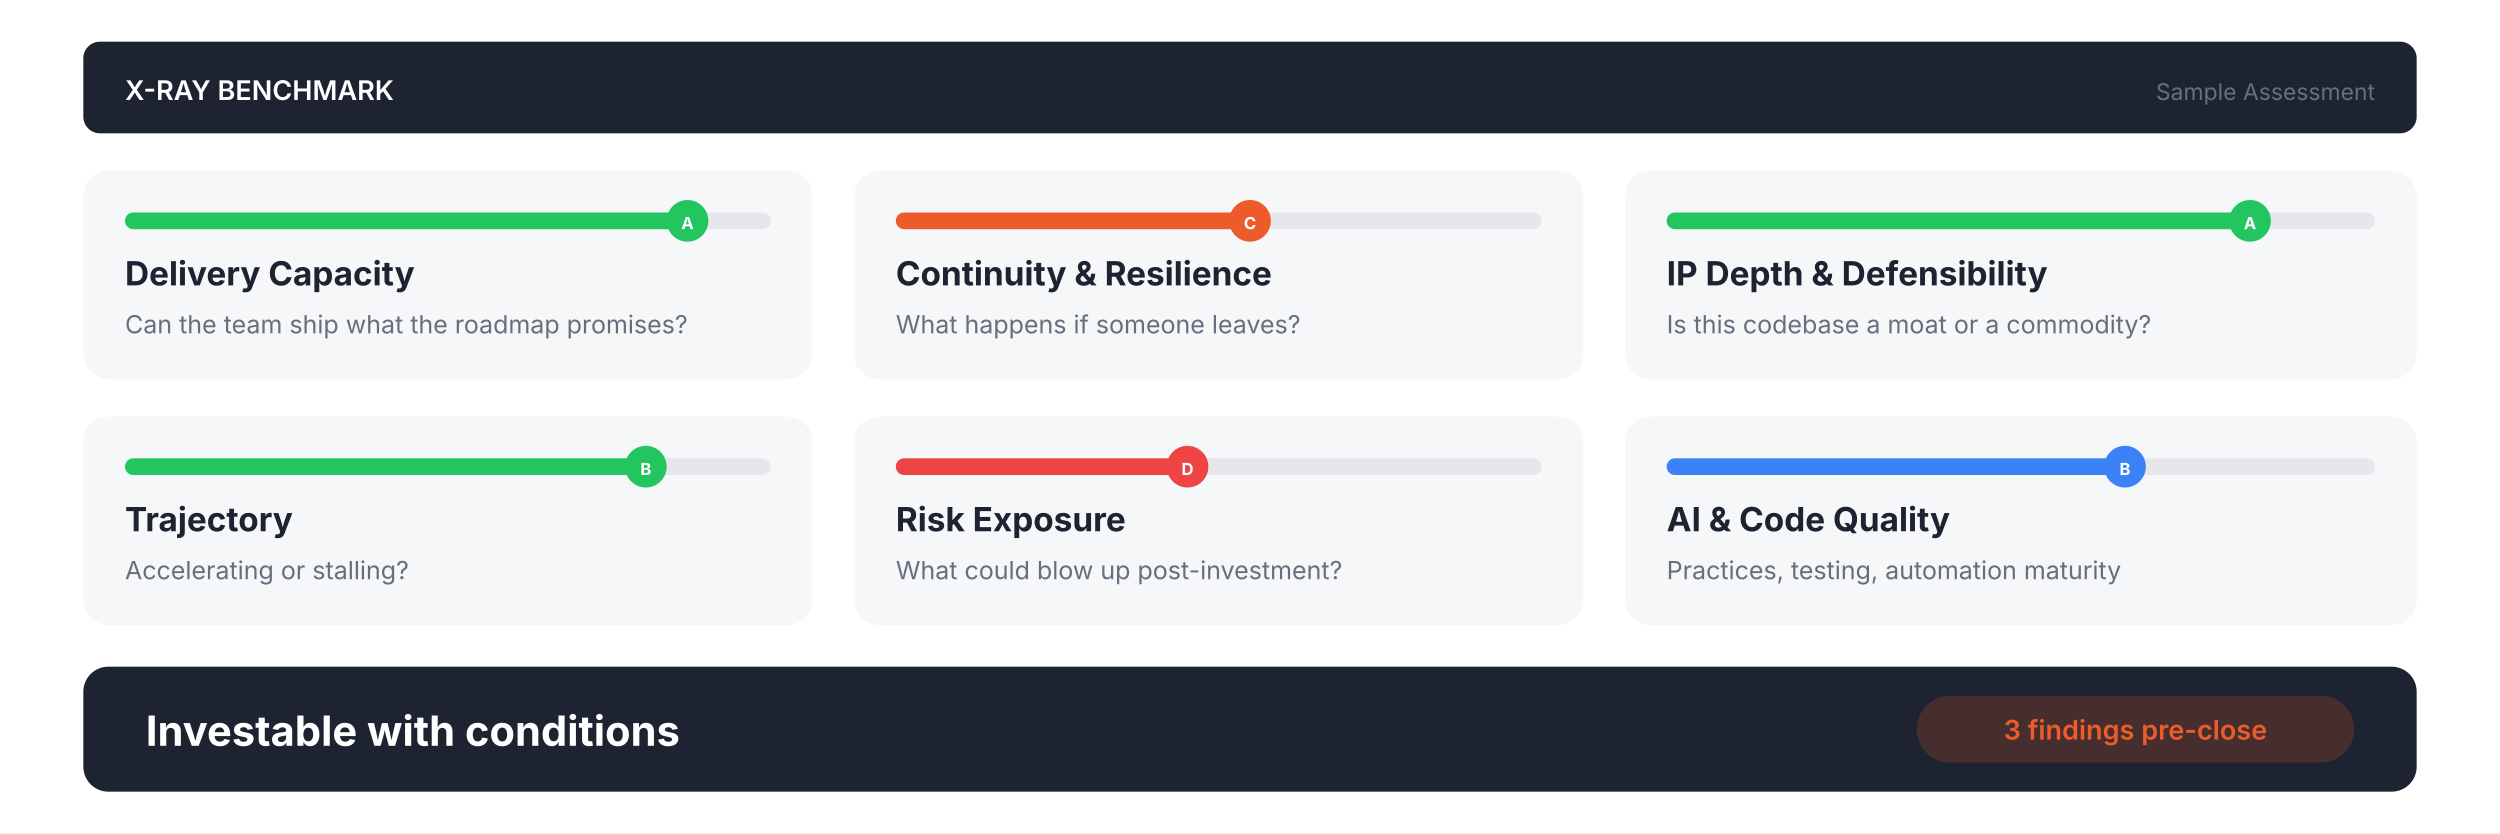
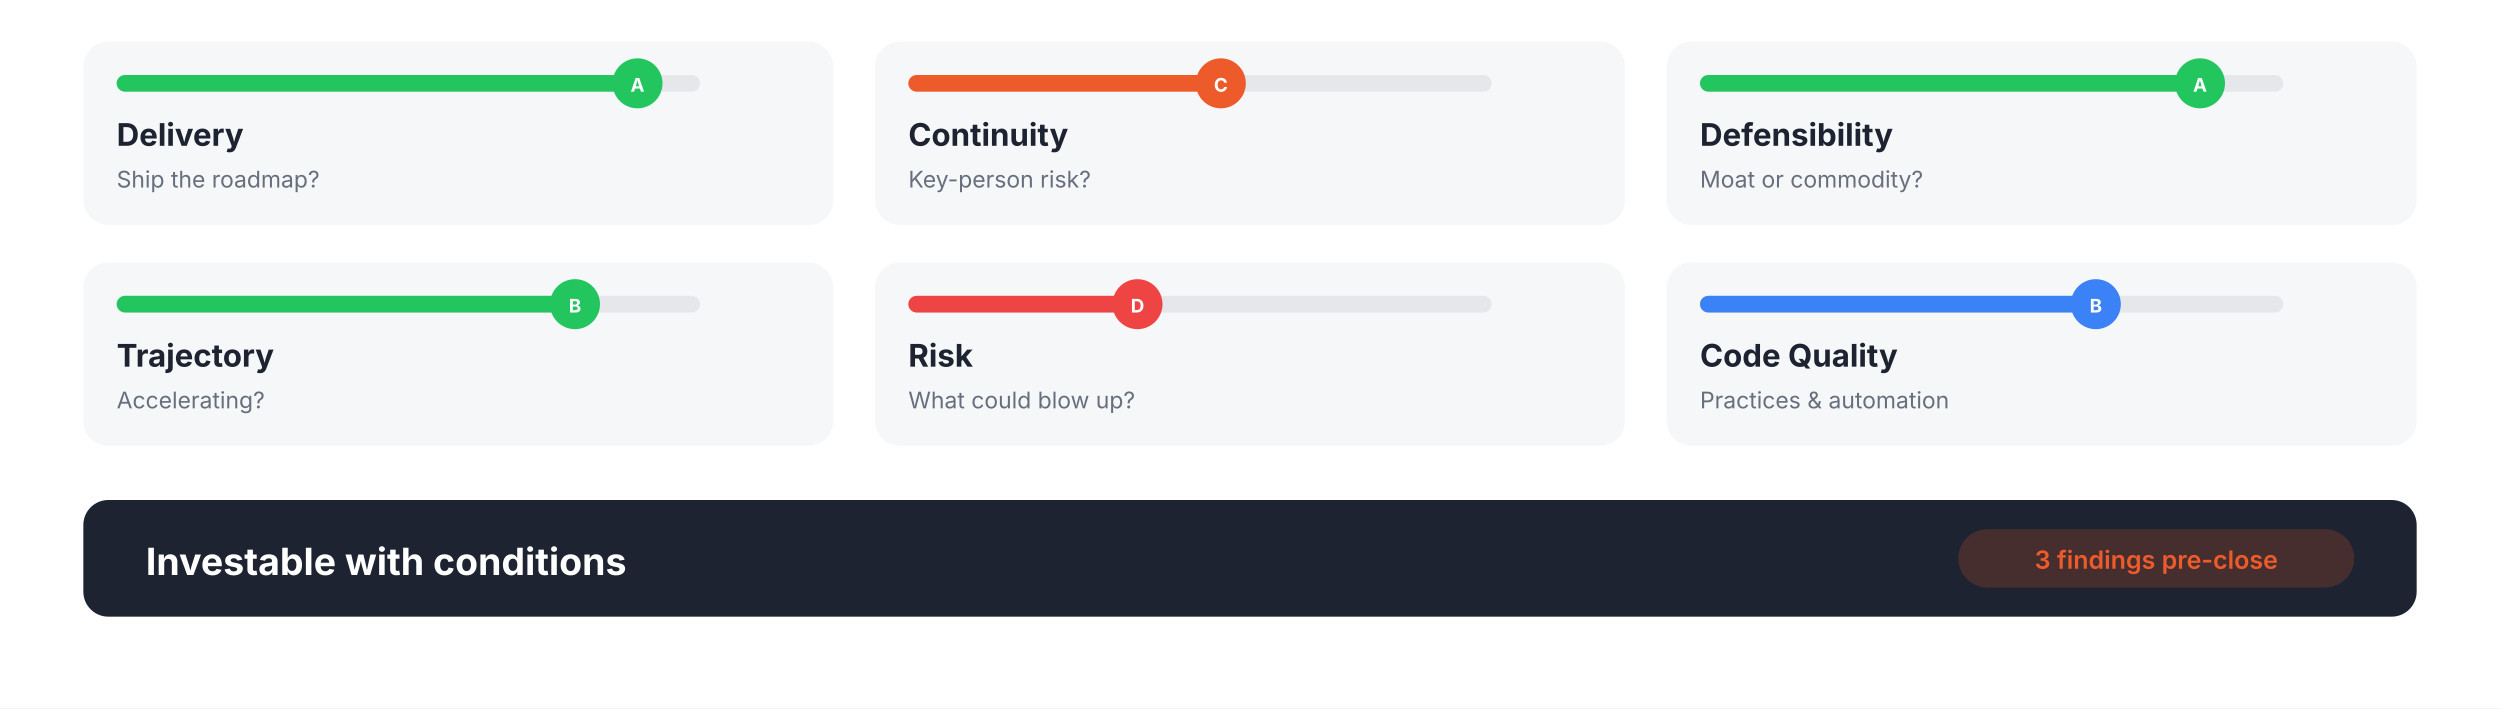
- <svg xmlns="http://www.w3.org/2000/svg" viewBox="0 0 1200 400" font-family="Inter, sans-serif">
-   <rect width="1200" height="400" fill="#FFFFFF" />
-   <rect x="40" y="20" width="1120" height="44" rx="8" fill="#1D2330" />
-   <text x="60" y="48" fill="#FFFFFF" font-size="13" font-weight="600">X-RAY BENCHMARK</text>
-   <text x="1140" y="48" text-anchor="end" fill="#676F7E" font-size="11">Sample Assessment</text>
-   <g transform="translate(40, 82)">
-     <rect width="350" height="100" rx="12" fill="#F6F7F8" />
-     <rect x="20" y="20" width="310" height="8" rx="4" fill="#E5E7EB" />
-     <rect x="20" y="20" width="270" height="8" rx="4" fill="#22C55E" />
-     <circle cx="290" cy="24" r="10" fill="#22C55E" />
-     <text x="290" y="28" text-anchor="middle" fill="#fff" font-size="8" font-weight="700">A</text>
-     <text x="20" y="55" fill="#1D2330" font-size="16" font-weight="700">Delivery Capacity</text>
-     <text x="20" y="78" fill="#676F7E" font-size="12">Can the team ship what the roadmap promises?</text>
+ <svg xmlns="http://www.w3.org/2000/svg" viewBox="0 0 1200 340" font-family="Inter, sans-serif">
+   <rect width="1200" height="340" fill="#FFFFFF" />
+   <g transform="translate(40, 20)">
+     <rect width="360" height="88" rx="12" fill="#F6F7F8" />
+     <rect x="16" y="16" width="280" height="8" rx="4" fill="#E5E7EB" />
+     <rect x="16" y="16" width="250" height="8" rx="4" fill="#22C55E" />
+     <circle cx="266" cy="20" r="12" fill="#22C55E" />
+     <text x="266" y="24" text-anchor="middle" fill="#fff" font-size="9" font-weight="700">A</text>
+     <text x="16" y="50" fill="#1D2330" font-size="15" font-weight="700">Delivery</text>
+     <text x="16" y="70" fill="#676F7E" font-size="11">Ship the roadmap?</text>
  </g>
-   <g transform="translate(410, 82)">
-     <rect width="350" height="100" rx="12" fill="#F6F7F8" />
-     <rect x="20" y="20" width="310" height="8" rx="4" fill="#E5E7EB" />
-     <rect x="20" y="20" width="170" height="8" rx="4" fill="#EE5B2B" />
-     <circle cx="190" cy="24" r="10" fill="#EE5B2B" />
-     <text x="190" y="28" text-anchor="middle" fill="#fff" font-size="8" font-weight="700">C</text>
-     <text x="20" y="55" fill="#1D2330" font-size="16" font-weight="700">Continuity &amp; Resilience</text>
-     <text x="20" y="78" fill="#676F7E" font-size="12">What happens if someone leaves?</text>
+   <g transform="translate(420, 20)">
+     <rect width="360" height="88" rx="12" fill="#F6F7F8" />
+     <rect x="16" y="16" width="280" height="8" rx="4" fill="#E5E7EB" />
+     <rect x="16" y="16" width="150" height="8" rx="4" fill="#EE5B2B" />
+     <circle cx="166" cy="20" r="12" fill="#EE5B2B" />
+     <text x="166" y="24" text-anchor="middle" fill="#fff" font-size="9" font-weight="700">C</text>
+     <text x="16" y="50" fill="#1D2330" font-size="15" font-weight="700">Continuity</text>
+     <text x="16" y="70" fill="#676F7E" font-size="11">Key-person risk?</text>
  </g>
-   <g transform="translate(780, 82)">
-     <rect width="380" height="100" rx="12" fill="#F6F7F8" />
-     <rect x="20" y="20" width="340" height="8" rx="4" fill="#E5E7EB" />
-     <rect x="20" y="20" width="280" height="8" rx="4" fill="#22C55E" />
-     <circle cx="300" cy="24" r="10" fill="#22C55E" />
-     <text x="300" y="28" text-anchor="middle" fill="#fff" font-size="8" font-weight="700">A</text>
-     <text x="20" y="55" fill="#1D2330" font-size="16" font-weight="700">IP Depth &amp; Defensibility</text>
-     <text x="20" y="78" fill="#676F7E" font-size="12">Is this codebase a moat or a commodity?</text>
+   <g transform="translate(800, 20)">
+     <rect width="360" height="88" rx="12" fill="#F6F7F8" />
+     <rect x="16" y="16" width="280" height="8" rx="4" fill="#E5E7EB" />
+     <rect x="16" y="16" width="240" height="8" rx="4" fill="#22C55E" />
+     <circle cx="256" cy="20" r="12" fill="#22C55E" />
+     <text x="256" y="24" text-anchor="middle" fill="#fff" font-size="9" font-weight="700">A</text>
+     <text x="16" y="50" fill="#1D2330" font-size="15" font-weight="700">Defensibility</text>
+     <text x="16" y="70" fill="#676F7E" font-size="11">Moat or commodity?</text>
  </g>
-   <g transform="translate(40, 200)">
-     <rect width="350" height="100" rx="12" fill="#F6F7F8" />
-     <rect x="20" y="20" width="310" height="8" rx="4" fill="#E5E7EB" />
-     <rect x="20" y="20" width="250" height="8" rx="4" fill="#22C55E" />
-     <circle cx="270" cy="24" r="10" fill="#22C55E" />
-     <text x="270" y="28" text-anchor="middle" fill="#fff" font-size="8" font-weight="700">B</text>
-     <text x="20" y="55" fill="#1D2330" font-size="16" font-weight="700">Trajectory</text>
-     <text x="20" y="78" fill="#676F7E" font-size="12">Accelerating or stalling?</text>
+   <g transform="translate(40, 126)">
+     <rect width="360" height="88" rx="12" fill="#F6F7F8" />
+     <rect x="16" y="16" width="280" height="8" rx="4" fill="#E5E7EB" />
+     <rect x="16" y="16" width="220" height="8" rx="4" fill="#22C55E" />
+     <circle cx="236" cy="20" r="12" fill="#22C55E" />
+     <text x="236" y="24" text-anchor="middle" fill="#fff" font-size="9" font-weight="700">B</text>
+     <text x="16" y="50" fill="#1D2330" font-size="15" font-weight="700">Trajectory</text>
+     <text x="16" y="70" fill="#676F7E" font-size="11">Accelerating?</text>
  </g>
-   <g transform="translate(410, 200)">
-     <rect width="350" height="100" rx="12" fill="#F6F7F8" />
-     <rect x="20" y="20" width="310" height="8" rx="4" fill="#E5E7EB" />
-     <rect x="20" y="20" width="140" height="8" rx="4" fill="#EF4444" />
-     <circle cx="160" cy="24" r="10" fill="#EF4444" />
-     <text x="160" y="28" text-anchor="middle" fill="#fff" font-size="8" font-weight="700">D</text>
-     <text x="20" y="55" fill="#1D2330" font-size="16" font-weight="700">Risk Exposure</text>
-     <text x="20" y="78" fill="#676F7E" font-size="12">What could blow up post-investment?</text>
+   <g transform="translate(420, 126)">
+     <rect width="360" height="88" rx="12" fill="#F6F7F8" />
+     <rect x="16" y="16" width="280" height="8" rx="4" fill="#E5E7EB" />
+     <rect x="16" y="16" width="110" height="8" rx="4" fill="#EF4444" />
+     <circle cx="126" cy="20" r="12" fill="#EF4444" />
+     <text x="126" y="24" text-anchor="middle" fill="#fff" font-size="9" font-weight="700">D</text>
+     <text x="16" y="50" fill="#1D2330" font-size="15" font-weight="700">Risk</text>
+     <text x="16" y="70" fill="#676F7E" font-size="11">What could blow up?</text>
  </g>
-   <g transform="translate(780, 200)">
-     <rect width="380" height="100" rx="12" fill="#F6F7F8" />
-     <rect x="20" y="20" width="340" height="8" rx="4" fill="#E5E7EB" />
-     <rect x="20" y="20" width="220" height="8" rx="4" fill="#3B82F6" />
-     <circle cx="240" cy="24" r="10" fill="#3B82F6" />
-     <text x="240" y="28" text-anchor="middle" fill="#fff" font-size="8" font-weight="700">B</text>
-     <text x="20" y="55" fill="#1D2330" font-size="16" font-weight="700">AI &amp; Code Quality</text>
-     <text x="20" y="78" fill="#676F7E" font-size="12">Practices, testing, automation maturity</text>
+   <g transform="translate(800, 126)">
+     <rect width="360" height="88" rx="12" fill="#F6F7F8" />
+     <rect x="16" y="16" width="280" height="8" rx="4" fill="#E5E7EB" />
+     <rect x="16" y="16" width="190" height="8" rx="4" fill="#3B82F6" />
+     <circle cx="206" cy="20" r="12" fill="#3B82F6" />
+     <text x="206" y="24" text-anchor="middle" fill="#fff" font-size="9" font-weight="700">B</text>
+     <text x="16" y="50" fill="#1D2330" font-size="15" font-weight="700">Code Quality</text>
+     <text x="16" y="70" fill="#676F7E" font-size="11">Practices &amp; automation</text>
  </g>
-   <g transform="translate(40, 320)">
-     <rect width="1120" height="60" rx="12" fill="#1D2330" />
-     <text x="30" y="38" fill="#FFFFFF" font-size="20" font-weight="700">Investable with conditions</text>
-     <rect x="880" y="14" width="210" height="32" rx="16" fill="rgba(238, 91, 43, 0.2)" />
-     <text x="985" y="35" text-anchor="middle" fill="#EE5B2B" font-size="13" font-weight="600">3 findings pre-close</text>
+   <g transform="translate(40, 240)">
+     <rect width="1120" height="56" rx="12" fill="#1D2330" />
+     <text x="30" y="36" fill="#FFFFFF" font-size="18" font-weight="700">Investable with conditions</text>
+     <rect x="900" y="14" width="190" height="28" rx="14" fill="rgba(238, 91, 43, 0.2)" />
+     <text x="995" y="33" text-anchor="middle" fill="#EE5B2B" font-size="12" font-weight="600">3 findings pre-close</text>
  </g>
</svg>
